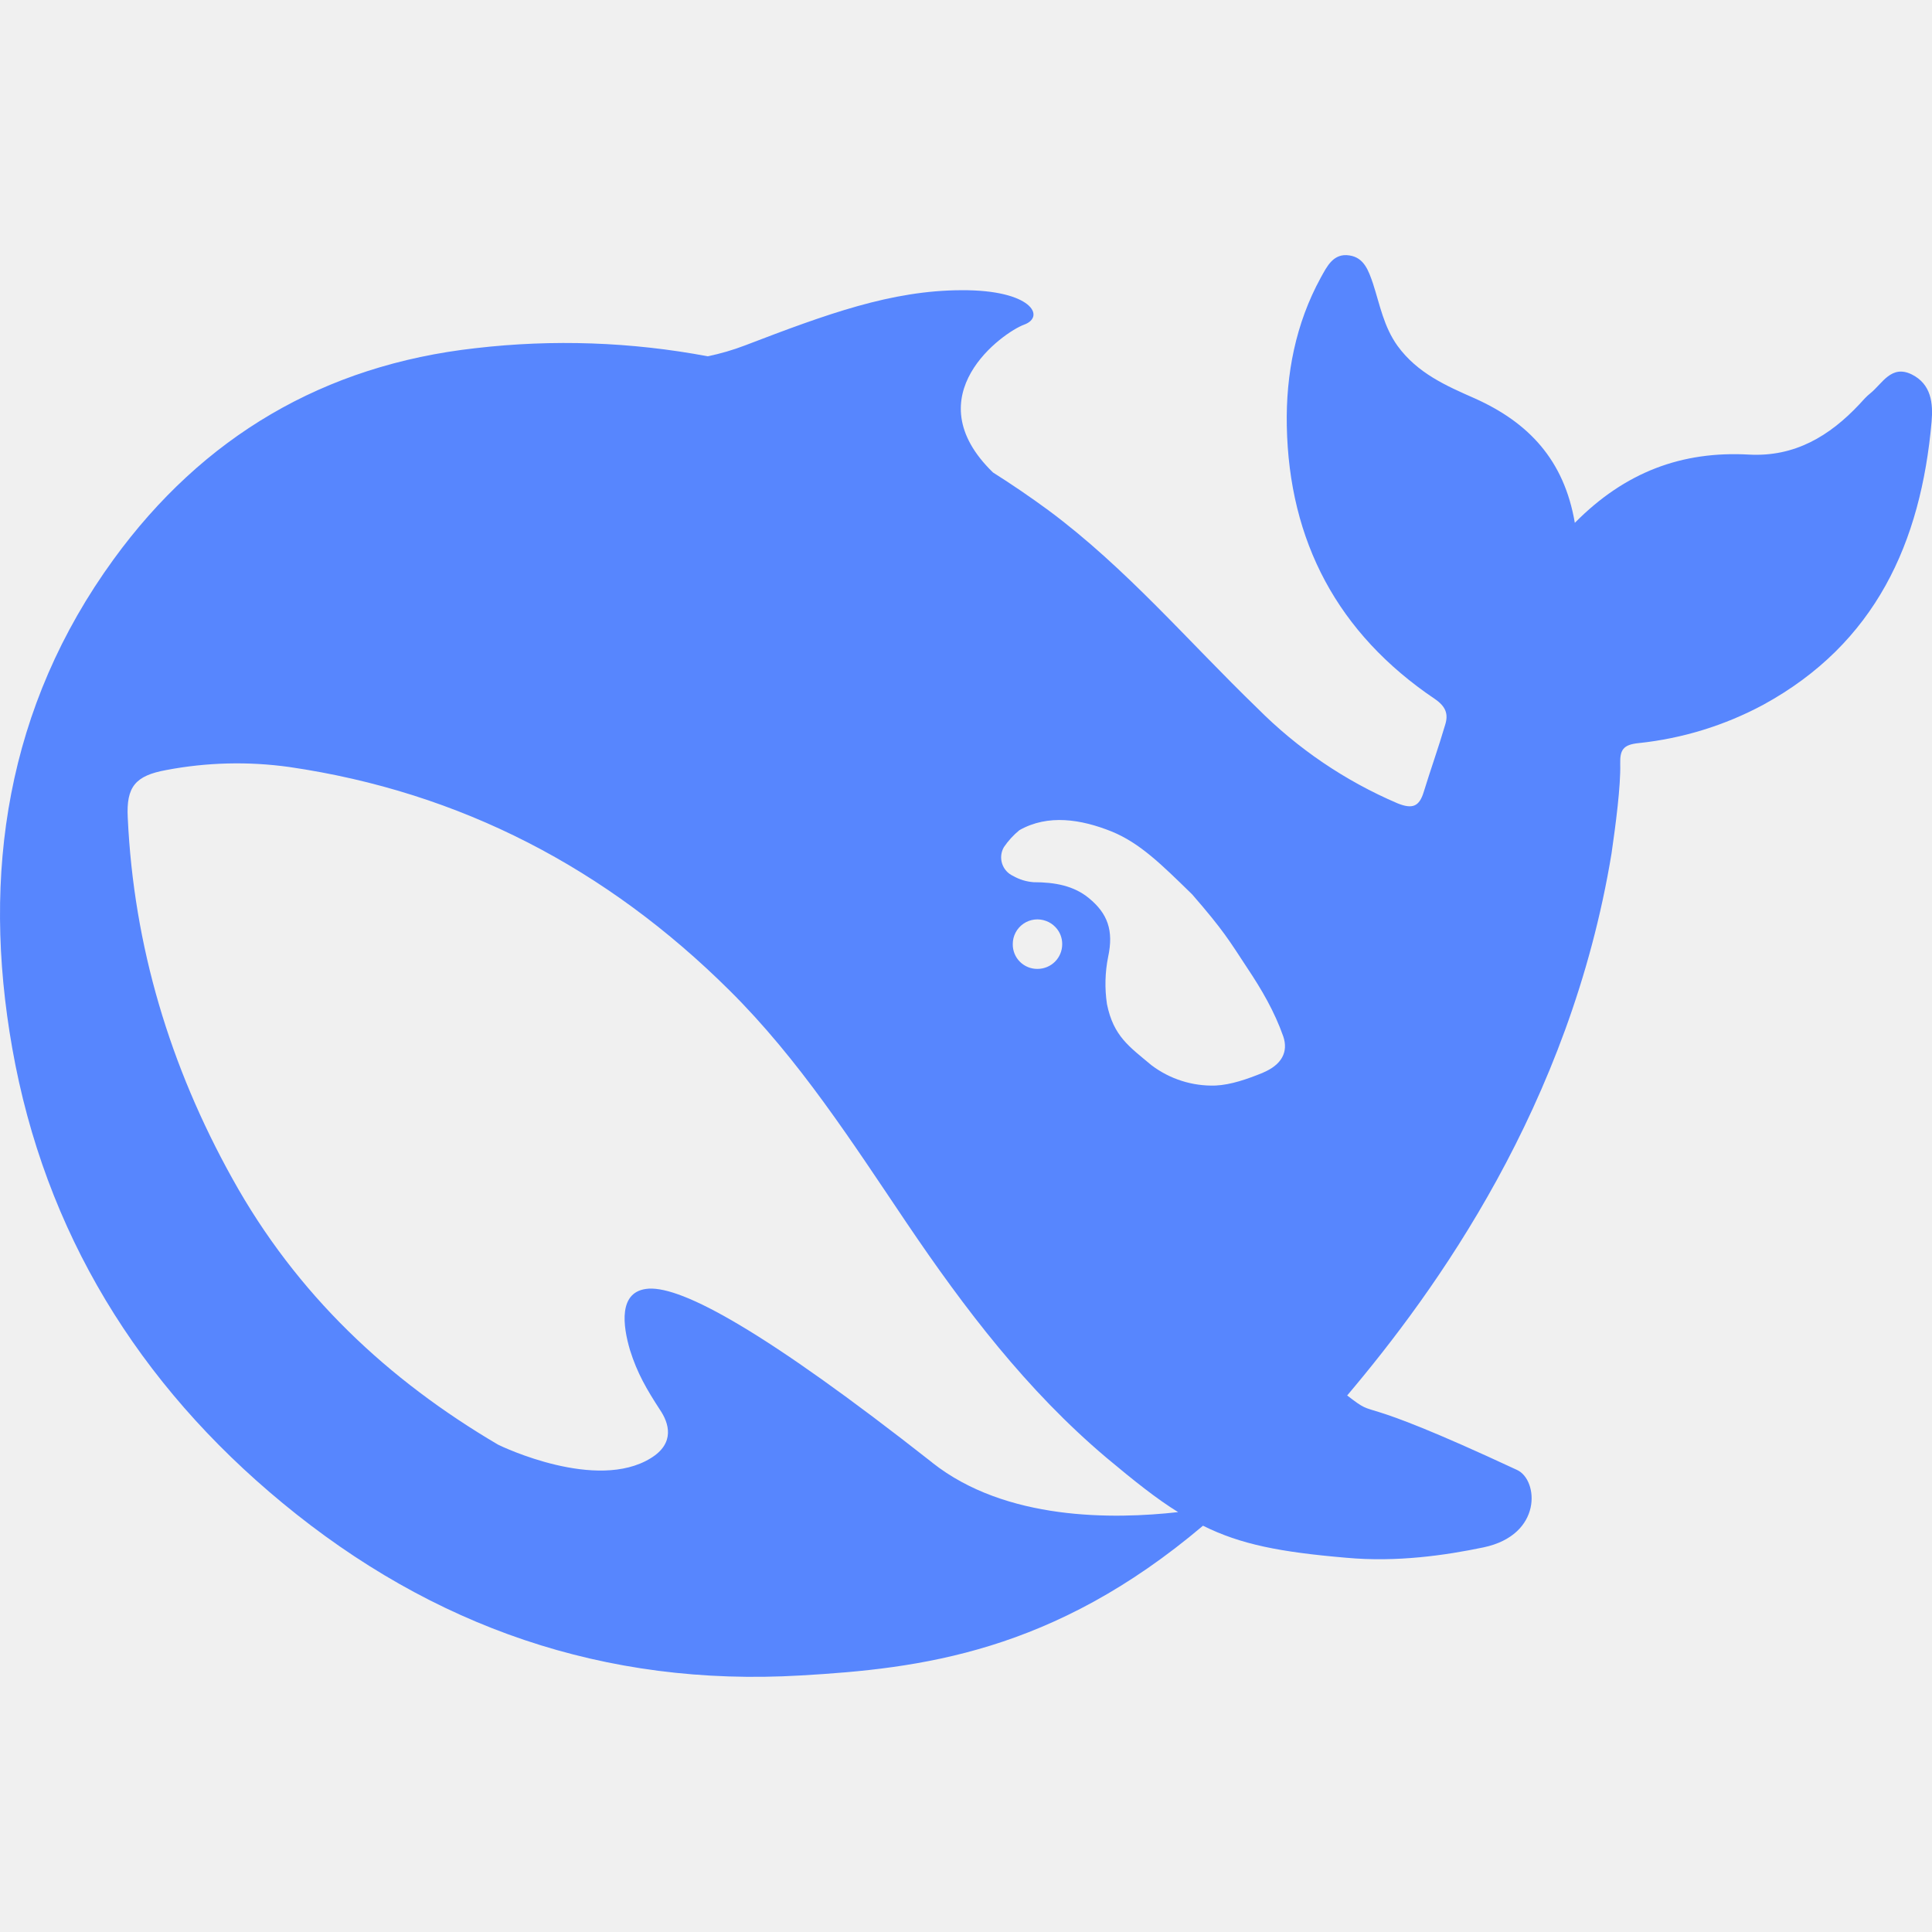
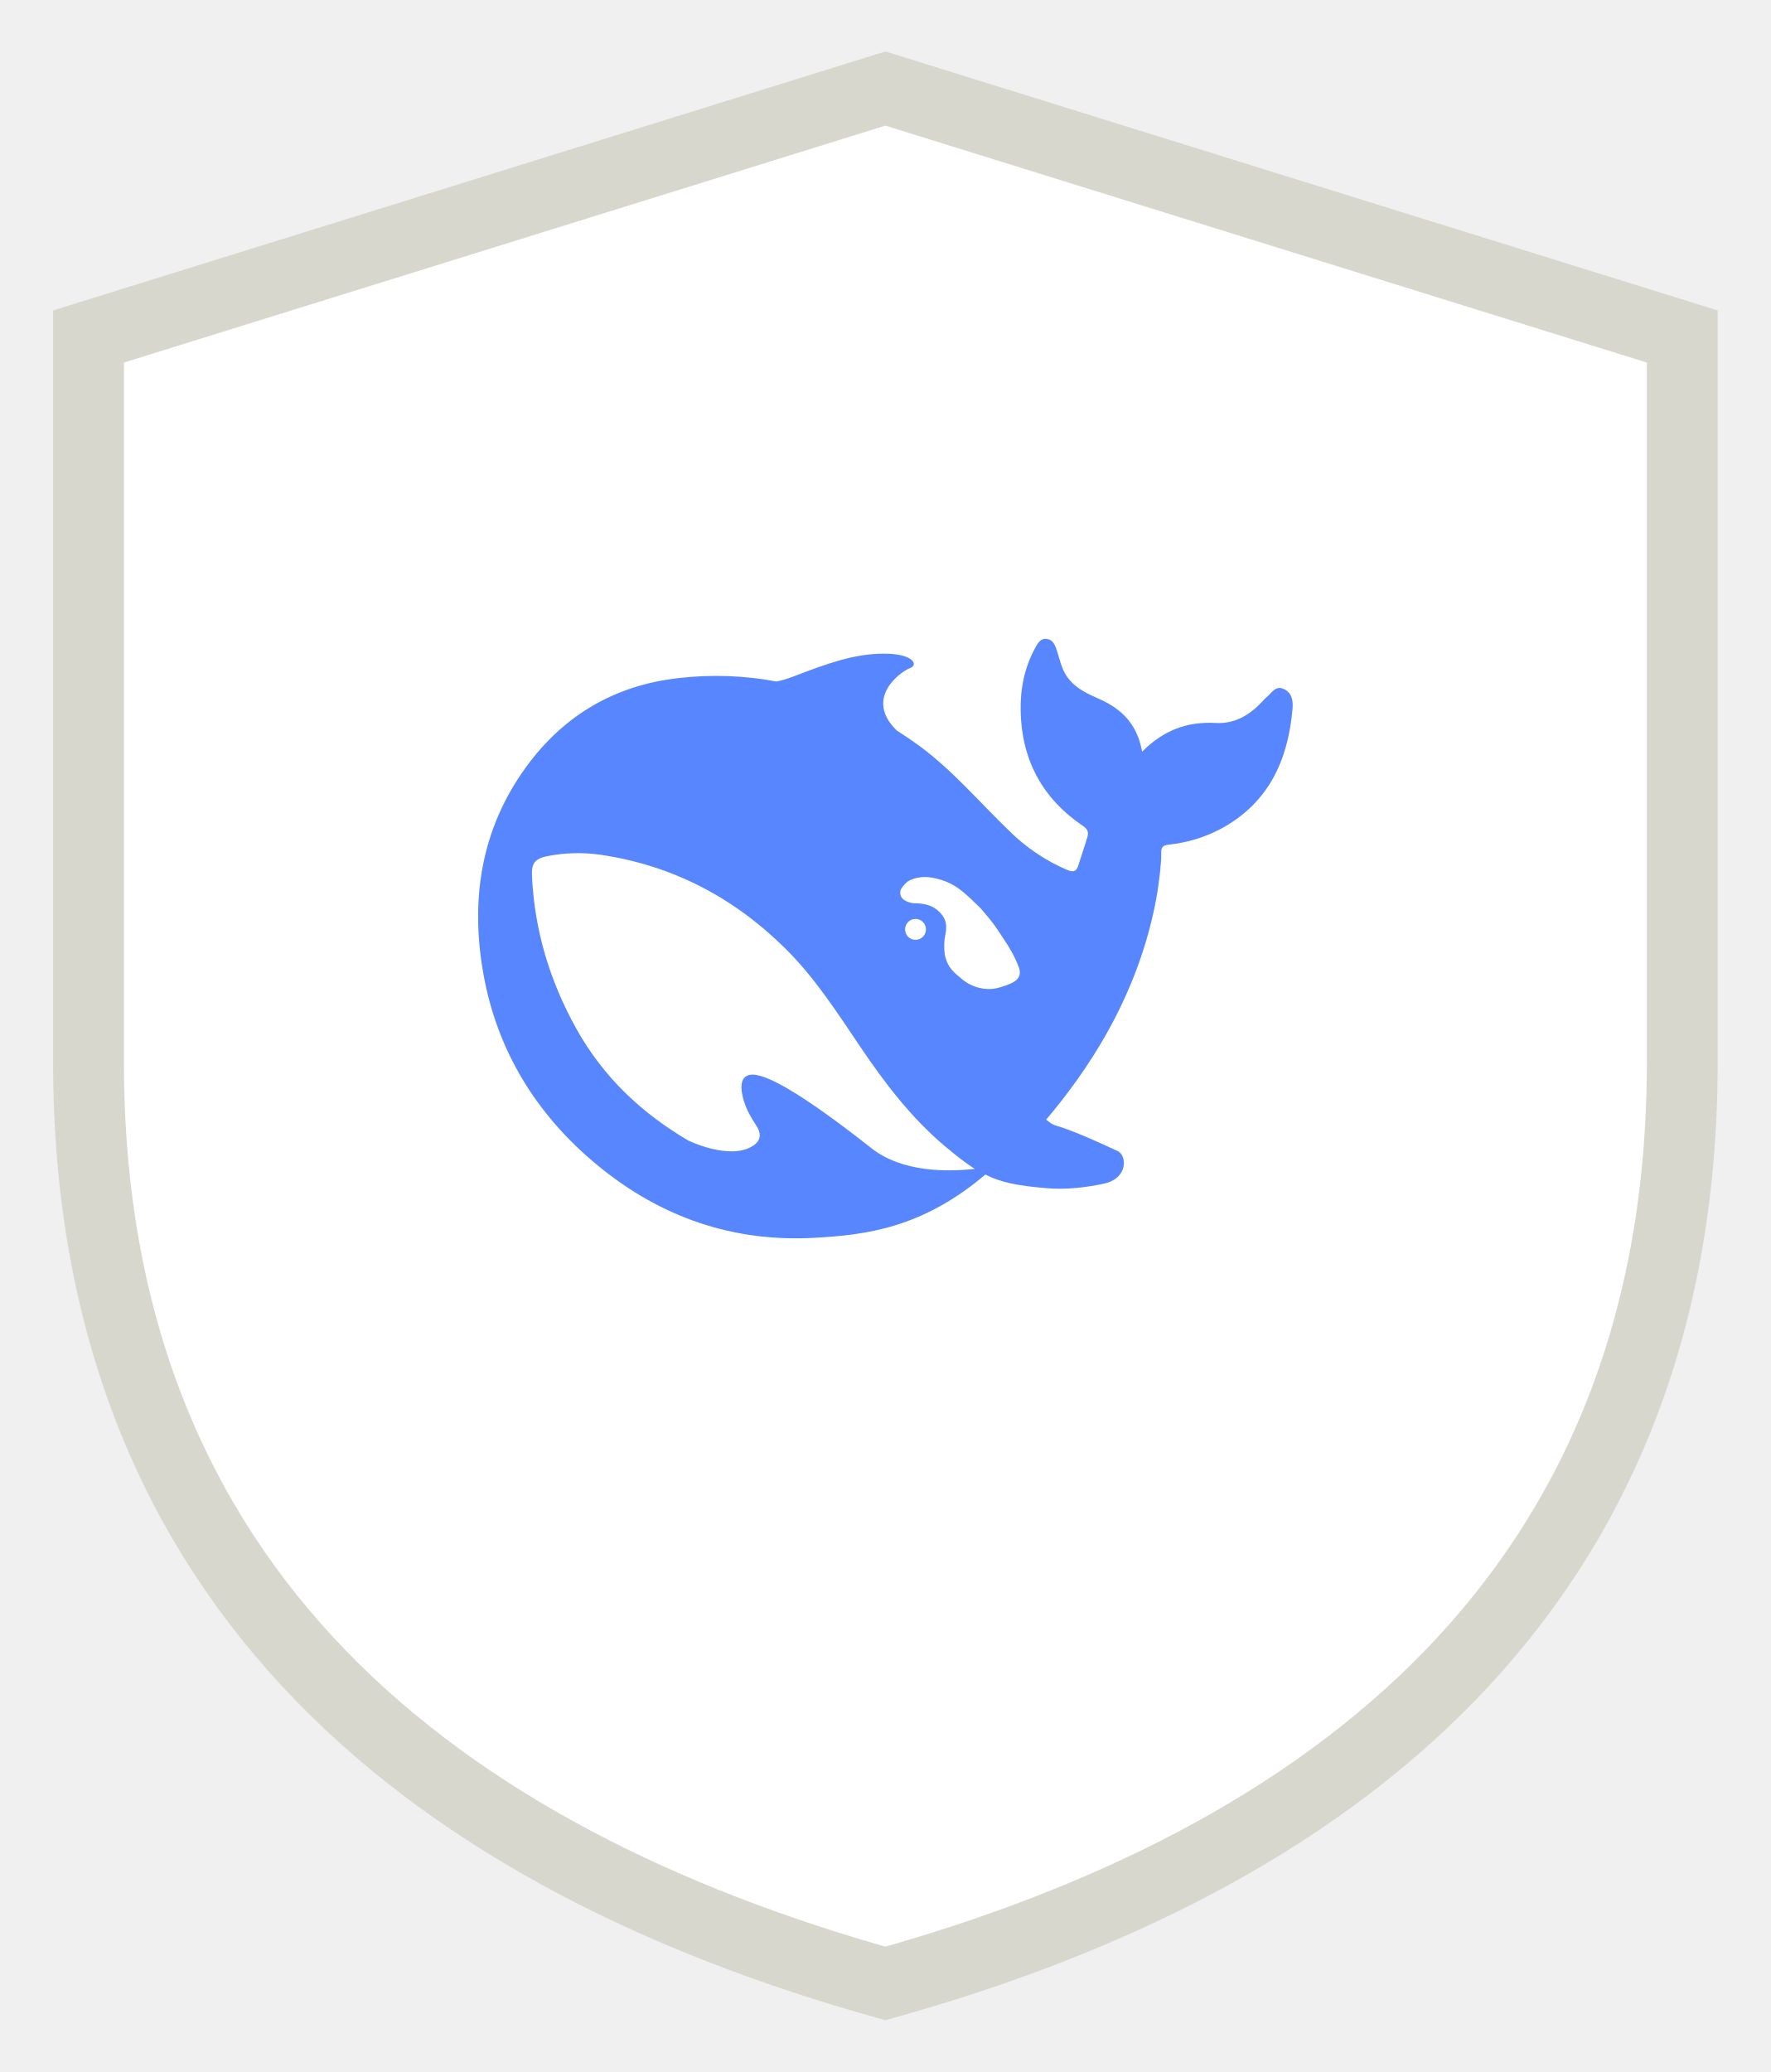
- <svg xmlns="http://www.w3.org/2000/svg" fill="#5786FE" role="img" viewBox="0 0 24 24">
-   <path d="M23.748 4.651c-.254-.124-.364.113-.512.233-.051.04-.094.09-.137.137-.372.397-.806.657-1.373.626-.829-.046-1.537.214-2.163.848-.133-.782-.575-1.248-1.247-1.548-.352-.155-.708-.311-.955-.65-.172-.24-.219-.509-.305-.774-.055-.16-.11-.323-.293-.35-.2-.031-.278.136-.356.276-.313.572-.434 1.202-.422 1.84.027 1.436.633 2.58 1.838 3.393.137.094.172.187.129.323-.082.28-.18.553-.266.833-.055.179-.137.218-.328.14a5.5 5.5 0 0 1-1.737-1.179c-.857-.828-1.631-1.743-2.597-2.46a12 12 0 0 0-.689-.47c-.985-.957.13-1.743.387-1.836.27-.098.094-.433-.778-.428-.872.003-1.67.295-2.687.685a3 3 0 0 1-.465.136 9.6 9.6 0 0 0-2.883-.101c-1.885.21-3.39 1.1-4.497 2.622C.082 8.776-.231 10.854.152 13.02c.403 2.284 1.568 4.175 3.36 5.653 1.857 1.533 3.997 2.284 6.438 2.14 1.482-.085 3.132-.284 4.994-1.86.47.234.962.328 1.78.398.629.058 1.235-.031 1.705-.129.735-.155.684-.836.418-.961-2.155-1.004-1.682-.595-2.112-.926 1.095-1.295 2.768-3.598 3.284-6.733.05-.346.115-.834.108-1.114-.004-.171.035-.238.23-.257a4.2 4.2 0 0 0 1.545-.475c1.397-.763 1.96-2.016 2.093-3.517.02-.23-.004-.467-.247-.588M11.58 18.168c-2.088-1.642-3.101-2.183-3.52-2.16-.39.024-.32.472-.234.763.09.288.207.487.371.74.114.167.192.416-.113.603-.673.416-1.842-.14-1.897-.168-1.361-.801-2.5-1.86-3.301-3.306-.775-1.393-1.225-2.888-1.299-4.482-.02-.385.094-.522.477-.592a4.7 4.7 0 0 1 1.53-.038c2.131.311 3.946 1.264 5.467 2.774.868.86 1.525 1.887 2.202 2.89.72 1.066 1.494 2.082 2.48 2.915.348.291.626.513.892.677-.802.09-2.14.109-3.055-.615zm1.001-6.44a.306.306 0 0 1 .415-.287.3.3 0 0 1 .113.074.3.3 0 0 1 .086.214c0 .17-.136.307-.308.307a.303.303 0 0 1-.306-.307m3.11 1.596c-.2.081-.4.151-.591.16a1.25 1.25 0 0 1-.798-.254c-.274-.23-.47-.358-.551-.758a1.7 1.7 0 0 1 .015-.588c.07-.327-.007-.537-.238-.727-.188-.156-.426-.199-.689-.199a.6.6 0 0 1-.254-.078.253.253 0 0 1-.114-.358 1 1 0 0 1 .192-.21c.356-.202.767-.136 1.146.016.352.144.618.408 1.001.782.392.451.462.576.685.915.176.264.336.536.446.848.066.194-.02.353-.25.45" />
+ <svg xmlns="http://www.w3.org/2000/svg" viewBox="0 0 100 117" role="img">
+   <path d="M50 5 L95 19 V60 C95 90 75 105 50 112 C25 105 5 90 5 60 V19 Z" fill="#ffffff" stroke="#d8d7ce" stroke-width="4" />
+   <svg x="27" y="30" width="46" height="46" fill="#5786FE" role="img" viewBox="0 0 24 24">
+     <path d="M23.748 4.651c-.254-.124-.364.113-.512.233-.051.04-.094.09-.137.137-.372.397-.806.657-1.373.626-.829-.046-1.537.214-2.163.848-.133-.782-.575-1.248-1.247-1.548-.352-.155-.708-.311-.955-.65-.172-.24-.219-.509-.305-.774-.055-.16-.11-.323-.293-.35-.2-.031-.278.136-.356.276-.313.572-.434 1.202-.422 1.84.027 1.436.633 2.58 1.838 3.393.137.094.172.187.129.323-.082.28-.18.553-.266.833-.055.179-.137.218-.328.14a5.5 5.5 0 0 1-1.737-1.179c-.857-.828-1.631-1.743-2.597-2.46a12 12 0 0 0-.689-.47c-.985-.957.13-1.743.387-1.836.27-.098.094-.433-.778-.428-.872.003-1.67.295-2.687.685a3 3 0 0 1-.465.136 9.6 9.6 0 0 0-2.883-.101c-1.885.21-3.39 1.1-4.497 2.622C.082 8.776-.231 10.854.152 13.02c.403 2.284 1.568 4.175 3.36 5.653 1.857 1.533 3.997 2.284 6.438 2.14 1.482-.085 3.132-.284 4.994-1.86.47.234.962.328 1.78.398.629.058 1.235-.031 1.705-.129.735-.155.684-.836.418-.961-2.155-1.004-1.682-.595-2.112-.926 1.095-1.295 2.768-3.598 3.284-6.733.05-.346.115-.834.108-1.114-.004-.171.035-.238.23-.257a4.2 4.2 0 0 0 1.545-.475c1.397-.763 1.96-2.016 2.093-3.517.02-.23-.004-.467-.247-.588M11.58 18.168c-2.088-1.642-3.101-2.183-3.52-2.16-.39.024-.32.472-.234.763.09.288.207.487.371.74.114.167.192.416-.113.603-.673.416-1.842-.14-1.897-.168-1.361-.801-2.5-1.86-3.301-3.306-.775-1.393-1.225-2.888-1.299-4.482-.02-.385.094-.522.477-.592a4.7 4.7 0 0 1 1.53-.038c2.131.311 3.946 1.264 5.467 2.774.868.86 1.525 1.887 2.202 2.89.72 1.066 1.494 2.082 2.48 2.915.348.291.626.513.892.677-.802.09-2.14.109-3.055-.615zm1.001-6.44a.306.306 0 0 1 .415-.287.3.3 0 0 1 .113.074.3.3 0 0 1 .086.214c0 .17-.136.307-.308.307a.303.303 0 0 1-.306-.307m3.11 1.596c-.2.081-.4.151-.591.16a1.25 1.25 0 0 1-.798-.254c-.274-.23-.47-.358-.551-.758a1.7 1.7 0 0 1 .015-.588c.07-.327-.007-.537-.238-.727-.188-.156-.426-.199-.689-.199a.6.6 0 0 1-.254-.078.253.253 0 0 1-.114-.358 1 1 0 0 1 .192-.21c.356-.202.767-.136 1.146.016.352.144.618.408 1.001.782.392.451.462.576.685.915.176.264.336.536.446.848.066.194-.02.353-.25.45" />
+   </svg>
</svg>
